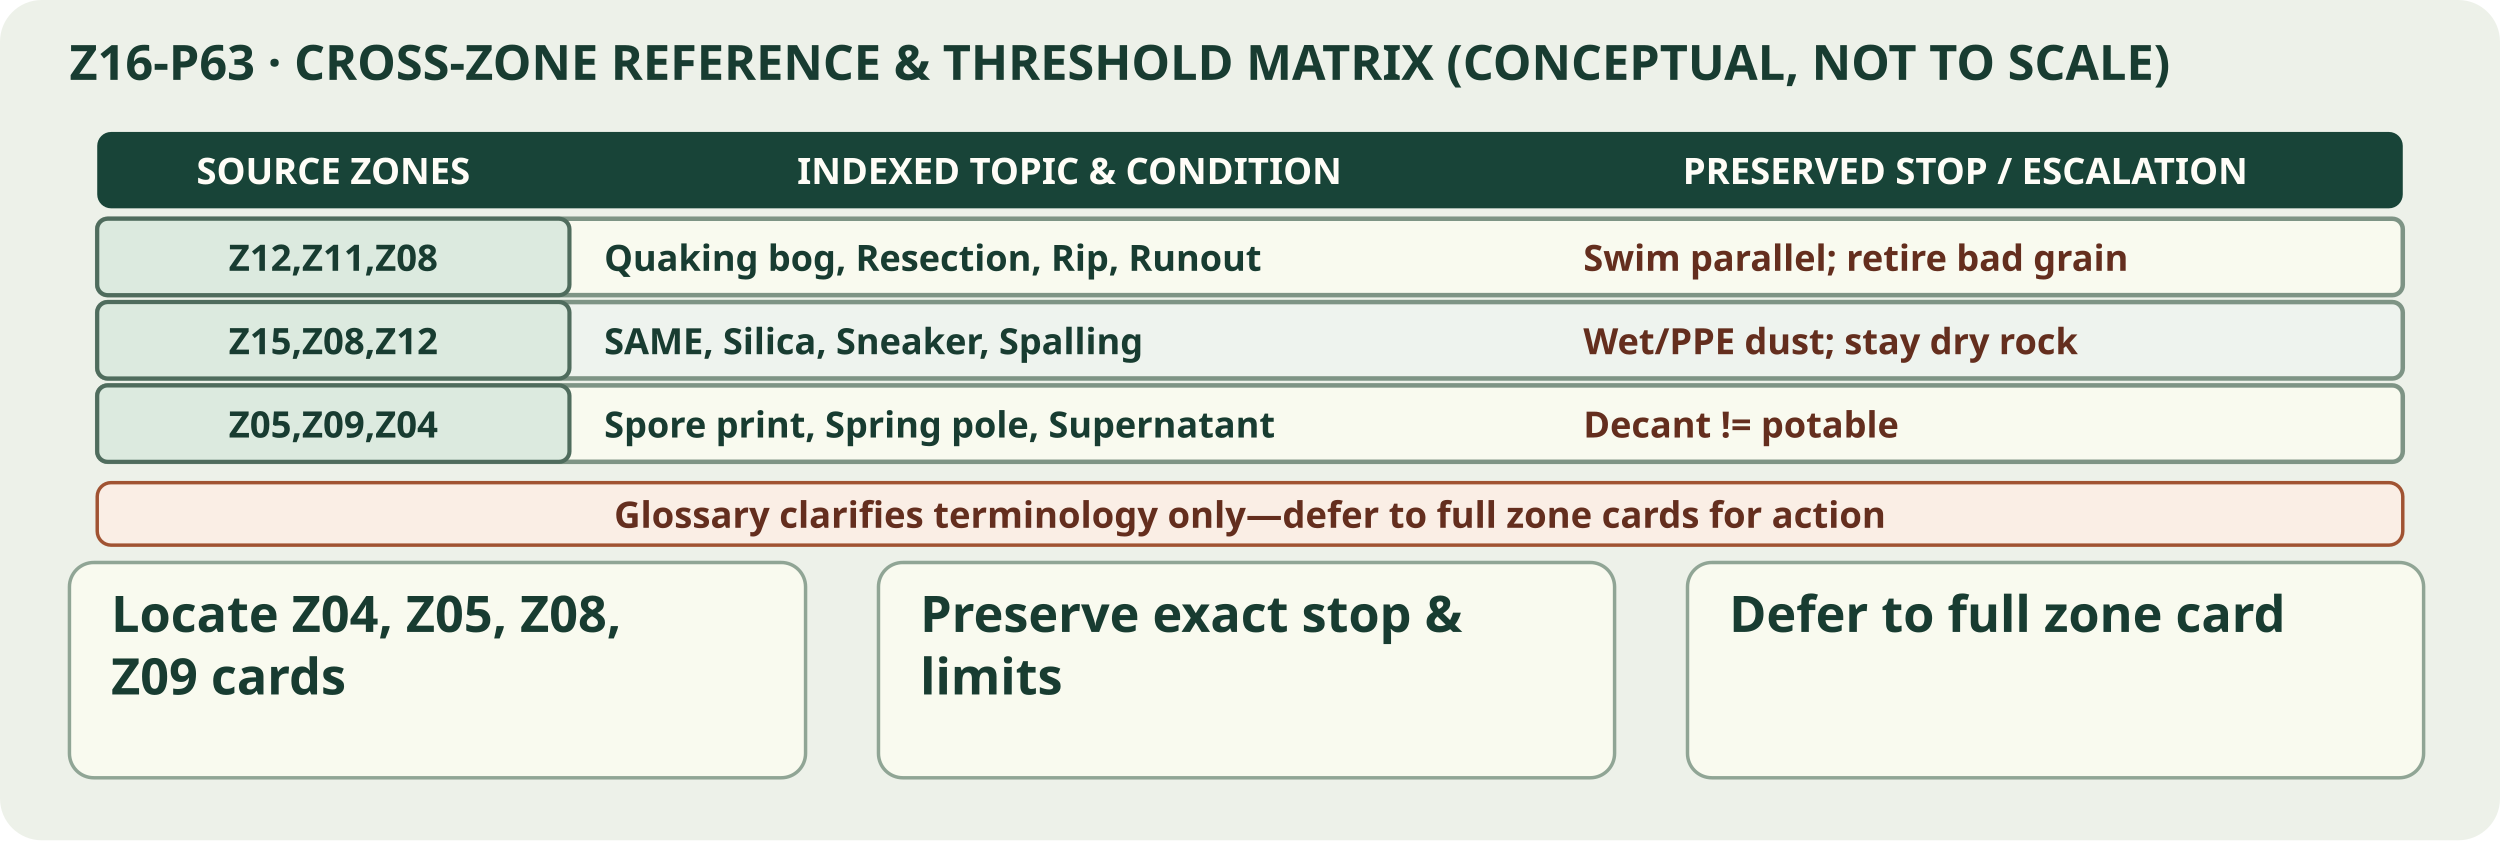
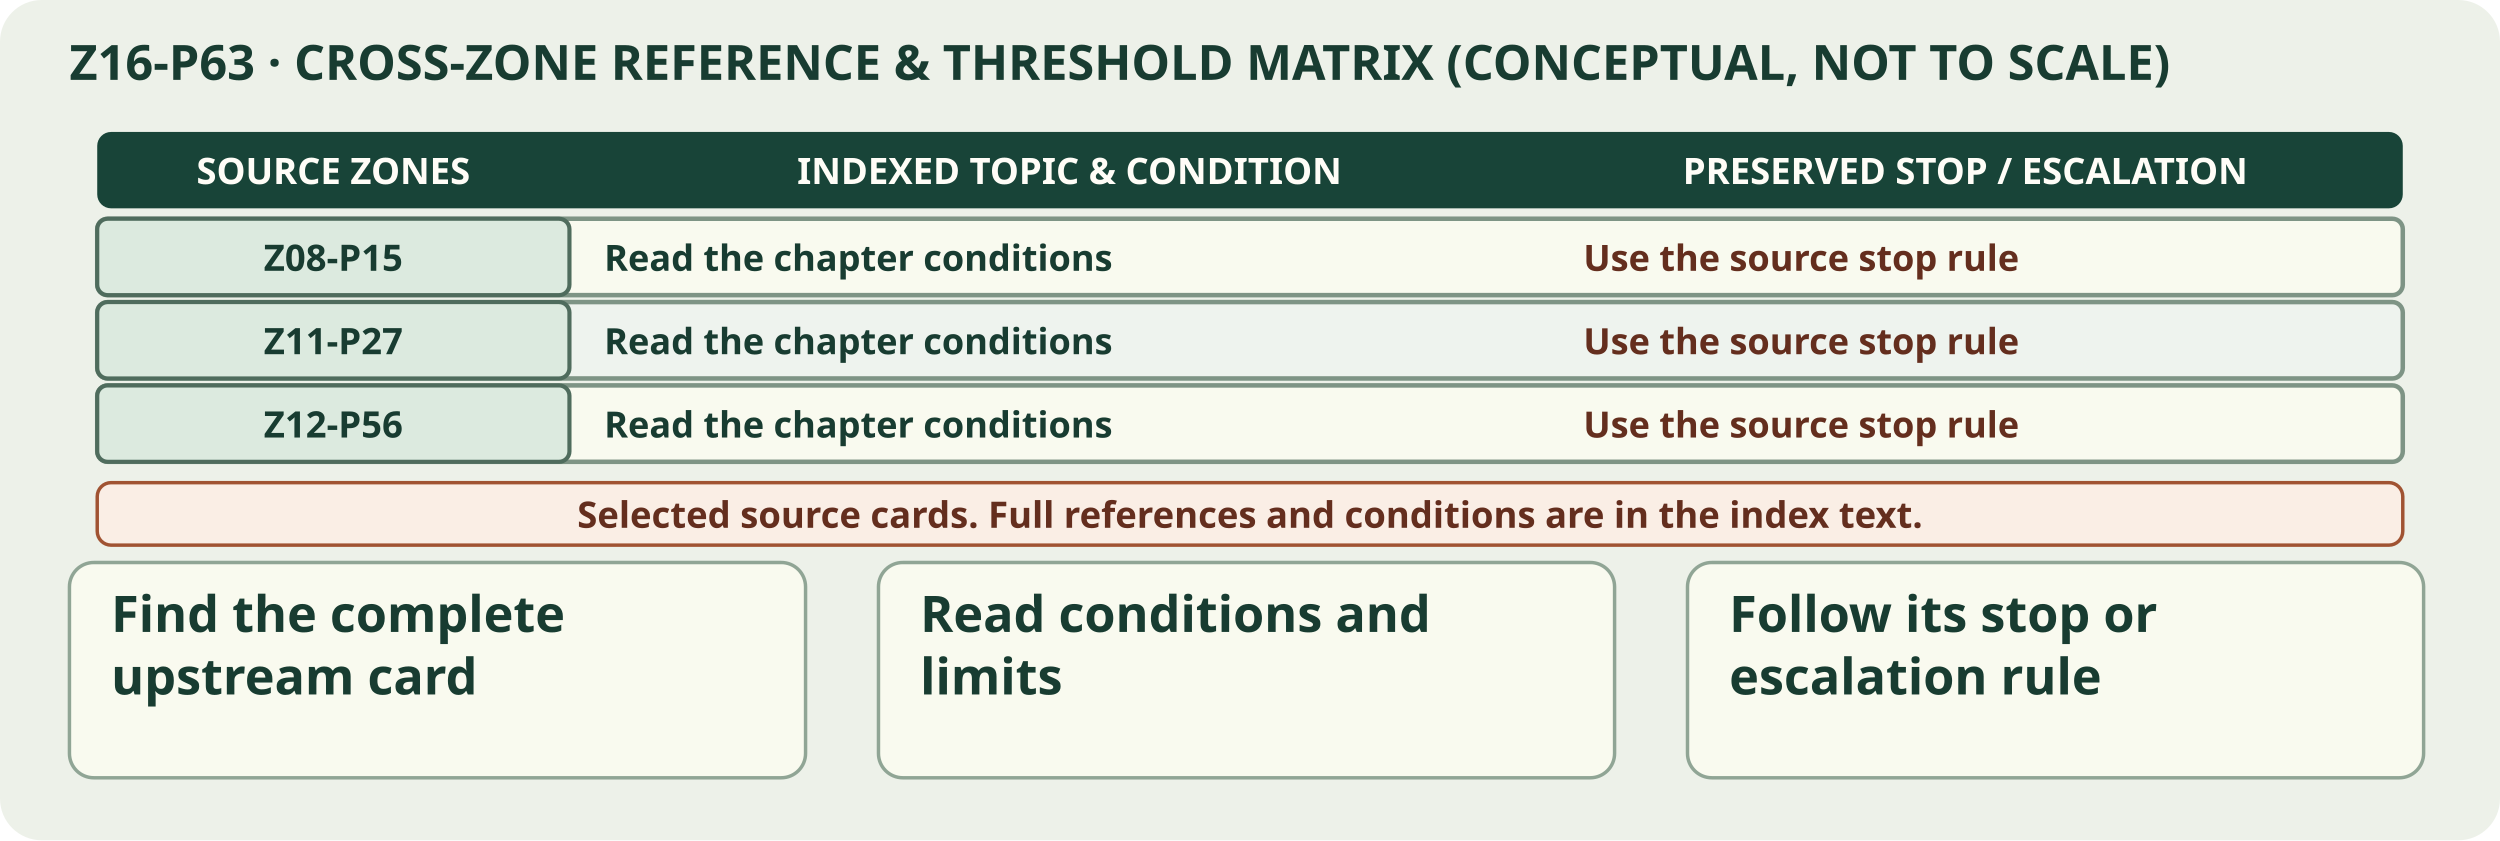
<svg xmlns="http://www.w3.org/2000/svg" viewBox="0 0 720 242" role="img" aria-labelledby="title desc">
  <defs>
    <marker id="arrow" viewBox="0 0 10 10" markerWidth="3" markerHeight="3" refX="8" refY="5" orient="auto">
      <path d="M0 0L10 5 0 10Z" fill="#285345" />
    </marker>
  </defs>
  <rect width="720" height="242" rx="12" fill="#edf1e9" />
  <g font-family="system-ui,sans-serif" font-size="14.5" font-weight="650" fill="#183c31">
    <text x="20" y="23" font-size="14" font-weight="700" fill="#183c31" text-anchor="start">Z16-P63 · CROSS-ZONE REFERENCE &amp; THRESHOLD MATRIX (CONCEPTUAL, NOT TO SCALE)</text>
-     <g id="atlas-crossref-atlas_matrix_3-artwork">
+     <g id="atlas-crossref-v01_source_index-artwork">
      <rect x="28" y="38" width="664" height="22" rx="4" fill="#184438" />
      <text x="96" y="53" font-size="10.5" font-weight="650" fill="#fffdf7" text-anchor="middle">SOURCE ZONES</text>
      <text x="308" y="53" font-size="10.5" font-weight="650" fill="#fffdf7" text-anchor="middle">INDEXED TOPIC &amp; CONDITION</text>
      <text x="566" y="53" font-size="10.5" font-weight="650" fill="#fffdf7" text-anchor="middle">PRESERVED STOP / ESCALATION</text>
      <rect x="28" y="63" width="664" height="22" rx="3" fill="#f9faef" stroke="#7e9485" stroke-width="1.3" />
      <rect x="28" y="63" width="136" height="22" rx="3" fill="#dceadf" stroke="#4f6c5d" stroke-width="1.2" />
-       <text x="96" y="78" font-size="10.5" font-weight="650" fill="#183c31" text-anchor="middle">Z12,Z11,Z08</text>
-       <text x="174" y="78" font-size="10.4" font-weight="650" fill="#183c31" text-anchor="start">Quaking bog, Resection, Rip, Runout</text>
-       <text x="456" y="78" font-size="10.4" font-weight="650" fill="#642e1e" text-anchor="start">Swim parallel; retire bad grain</text>
+       <text x="96" y="78" font-size="10.5" font-weight="650" fill="#183c31" text-anchor="middle">Z08-P15</text>
+       <text x="174" y="78" font-size="10.4" font-weight="650" fill="#183c31" text-anchor="start">Read the chapter conditions</text>
+       <text x="456" y="78" font-size="10.4" font-weight="650" fill="#642e1e" text-anchor="start">Use the source stop rule</text>
      <rect x="28" y="87" width="664" height="22" rx="3" fill="#eef3ee" stroke="#7e9485" stroke-width="1.3" />
      <rect x="28" y="87" width="136" height="22" rx="3" fill="#dceadf" stroke="#4f6c5d" stroke-width="1.2" />
-       <text x="96" y="102" font-size="10.5" font-weight="650" fill="#183c31" text-anchor="middle">Z15,Z08,Z12</text>
-       <text x="174" y="102" font-size="10.4" font-weight="650" fill="#183c31" text-anchor="start">SAME, Silica, Sneaker, Spalling</text>
-       <text x="456" y="102" font-size="10.4" font-weight="650" fill="#642e1e" text-anchor="start">Wet/PPE dust; stay dry rock</text>
+       <text x="96" y="102" font-size="10.5" font-weight="650" fill="#183c31" text-anchor="middle">Z11-P27</text>
+       <text x="174" y="102" font-size="10.4" font-weight="650" fill="#183c31" text-anchor="start">Read the chapter conditions</text>
+       <text x="456" y="102" font-size="10.4" font-weight="650" fill="#642e1e" text-anchor="start">Use the source stop rule</text>
      <rect x="28" y="111" width="664" height="22" rx="3" fill="#f9faef" stroke="#7e9485" stroke-width="1.3" />
      <rect x="28" y="111" width="136" height="22" rx="3" fill="#dceadf" stroke="#4f6c5d" stroke-width="1.2" />
-       <text x="96" y="126" font-size="10.5" font-weight="650" fill="#183c31" text-anchor="middle">Z05,Z09,Z04</text>
-       <text x="174" y="126" font-size="10.4" font-weight="650" fill="#183c31" text-anchor="start">Spore print, Spring pole, Supernatant</text>
-       <text x="456" y="126" font-size="10.4" font-weight="650" fill="#642e1e" text-anchor="start">Decant != potable</text>
+       <text x="96" y="126" font-size="10.5" font-weight="650" fill="#183c31" text-anchor="middle">Z12-P56</text>
+       <text x="174" y="126" font-size="10.4" font-weight="650" fill="#183c31" text-anchor="start">Read the chapter conditions</text>
+       <text x="456" y="126" font-size="10.4" font-weight="650" fill="#642e1e" text-anchor="start">Use the source stop rule</text>
      <rect x="28" y="139" width="664" height="18" rx="4" fill="#faeee5" stroke="#a05332" />
-       <text x="360" y="152" font-size="10.5" font-weight="650" fill="#642e1e" text-anchor="middle">Glossary clarifies terminology only—defer to full zone cards for action</text>
+       <text x="360" y="152" font-size="10.5" font-weight="650" fill="#642e1e" text-anchor="middle">Selected source cards. Full references and conditions are in the index text.</text>
    </g>
    <g id="stage-panels">
      <rect x="20" y="162" width="212" height="62" rx="7" fill="#f9faef" stroke="#90a595" />
-       <text x="32" y="182" font-size="14.5" font-weight="650" fill="#183c31" text-anchor="start">Locate Z04, Z05, Z08,</text>
-       <text x="32" y="200" font-size="14.5" font-weight="650" fill="#183c31" text-anchor="start">Z09 cards</text>
+       <text x="32" y="182" font-size="14.5" font-weight="650" fill="#183c31" text-anchor="start">Find the complete</text>
+       <text x="32" y="200" font-size="14.5" font-weight="650" fill="#183c31" text-anchor="start">upstream card</text>
      <rect x="253" y="162" width="212" height="62" rx="7" fill="#f9faef" stroke="#90a595" />
-       <text x="265" y="182" font-size="14.5" font-weight="650" fill="#183c31" text-anchor="start">Preserve exact stop &amp;</text>
+       <text x="265" y="182" font-size="14.5" font-weight="650" fill="#183c31" text-anchor="start">Read conditions and</text>
      <text x="265" y="200" font-size="14.5" font-weight="650" fill="#183c31" text-anchor="start">limits</text>
      <rect x="486" y="162" width="212" height="62" rx="7" fill="#f9faef" stroke="#90a595" />
-       <text x="498" y="182" font-size="14.5" font-weight="650" fill="#183c31" text-anchor="start">Defer to full zone card</text>
+       <text x="498" y="182" font-size="14.5" font-weight="650" fill="#183c31" text-anchor="start">Follow its stop or</text>
+       <text x="498" y="200" font-size="14.5" font-weight="650" fill="#183c31" text-anchor="start">escalation rule</text>
    </g>
  </g>
</svg>
